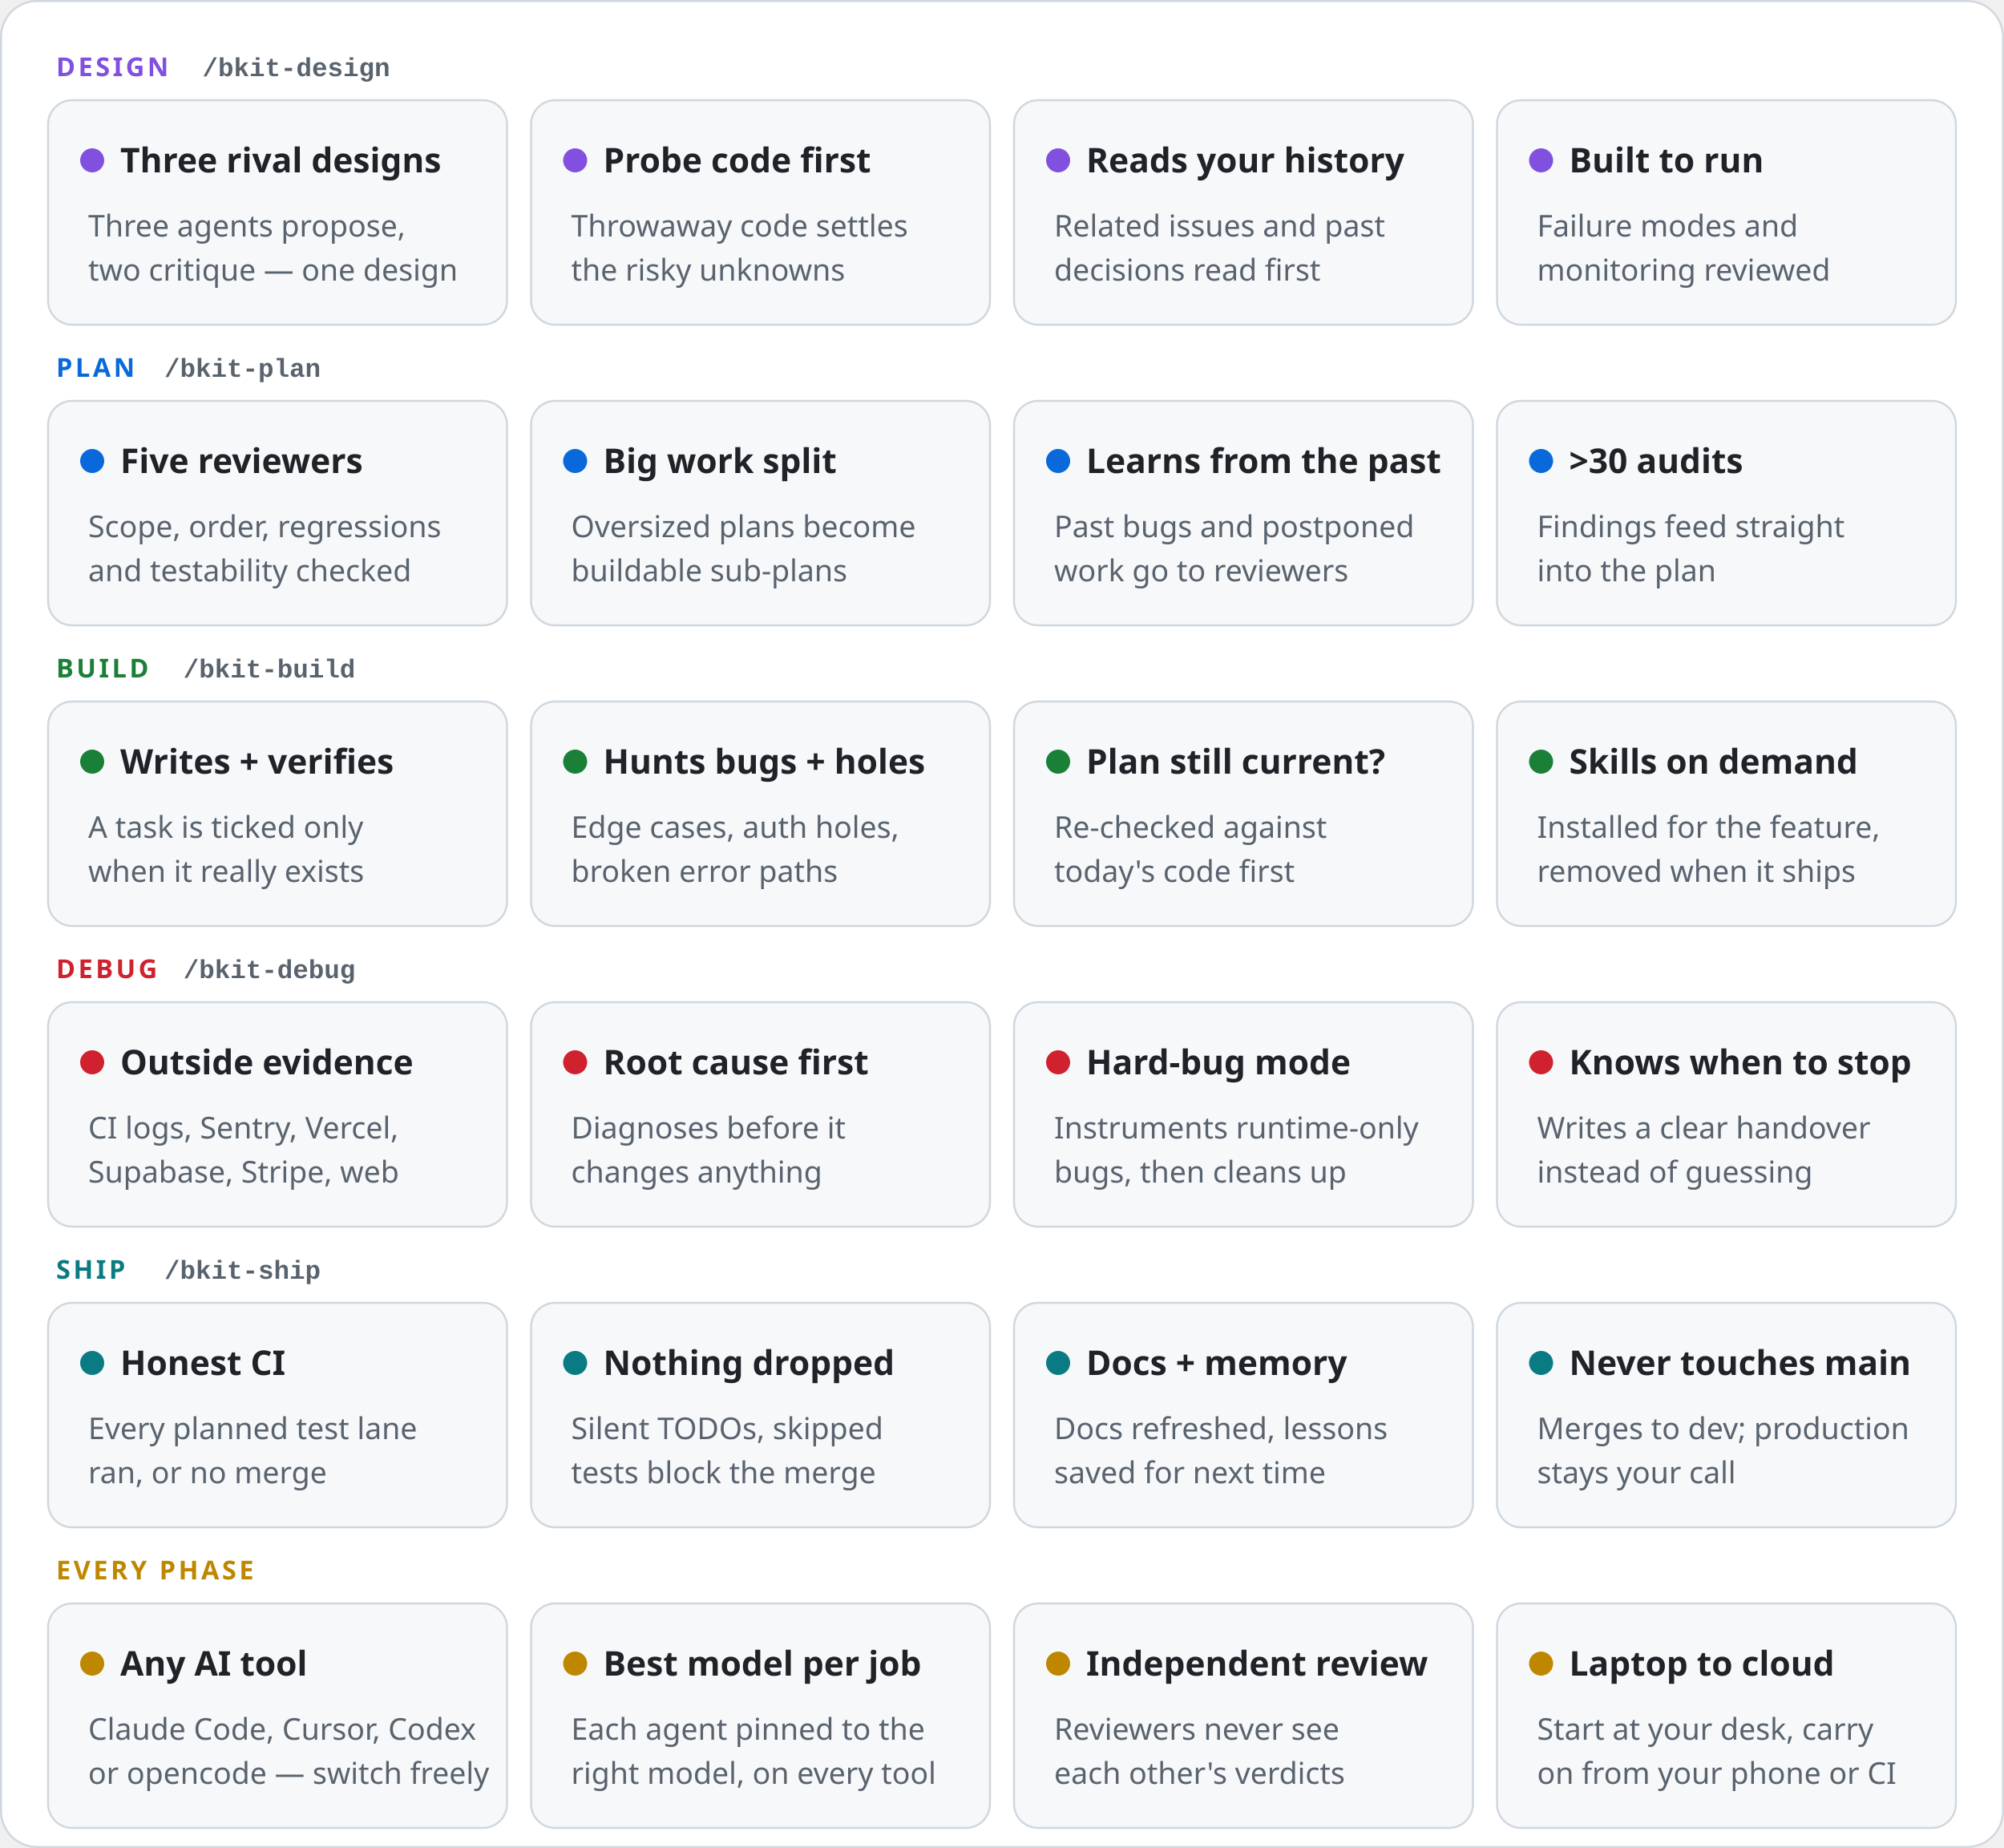
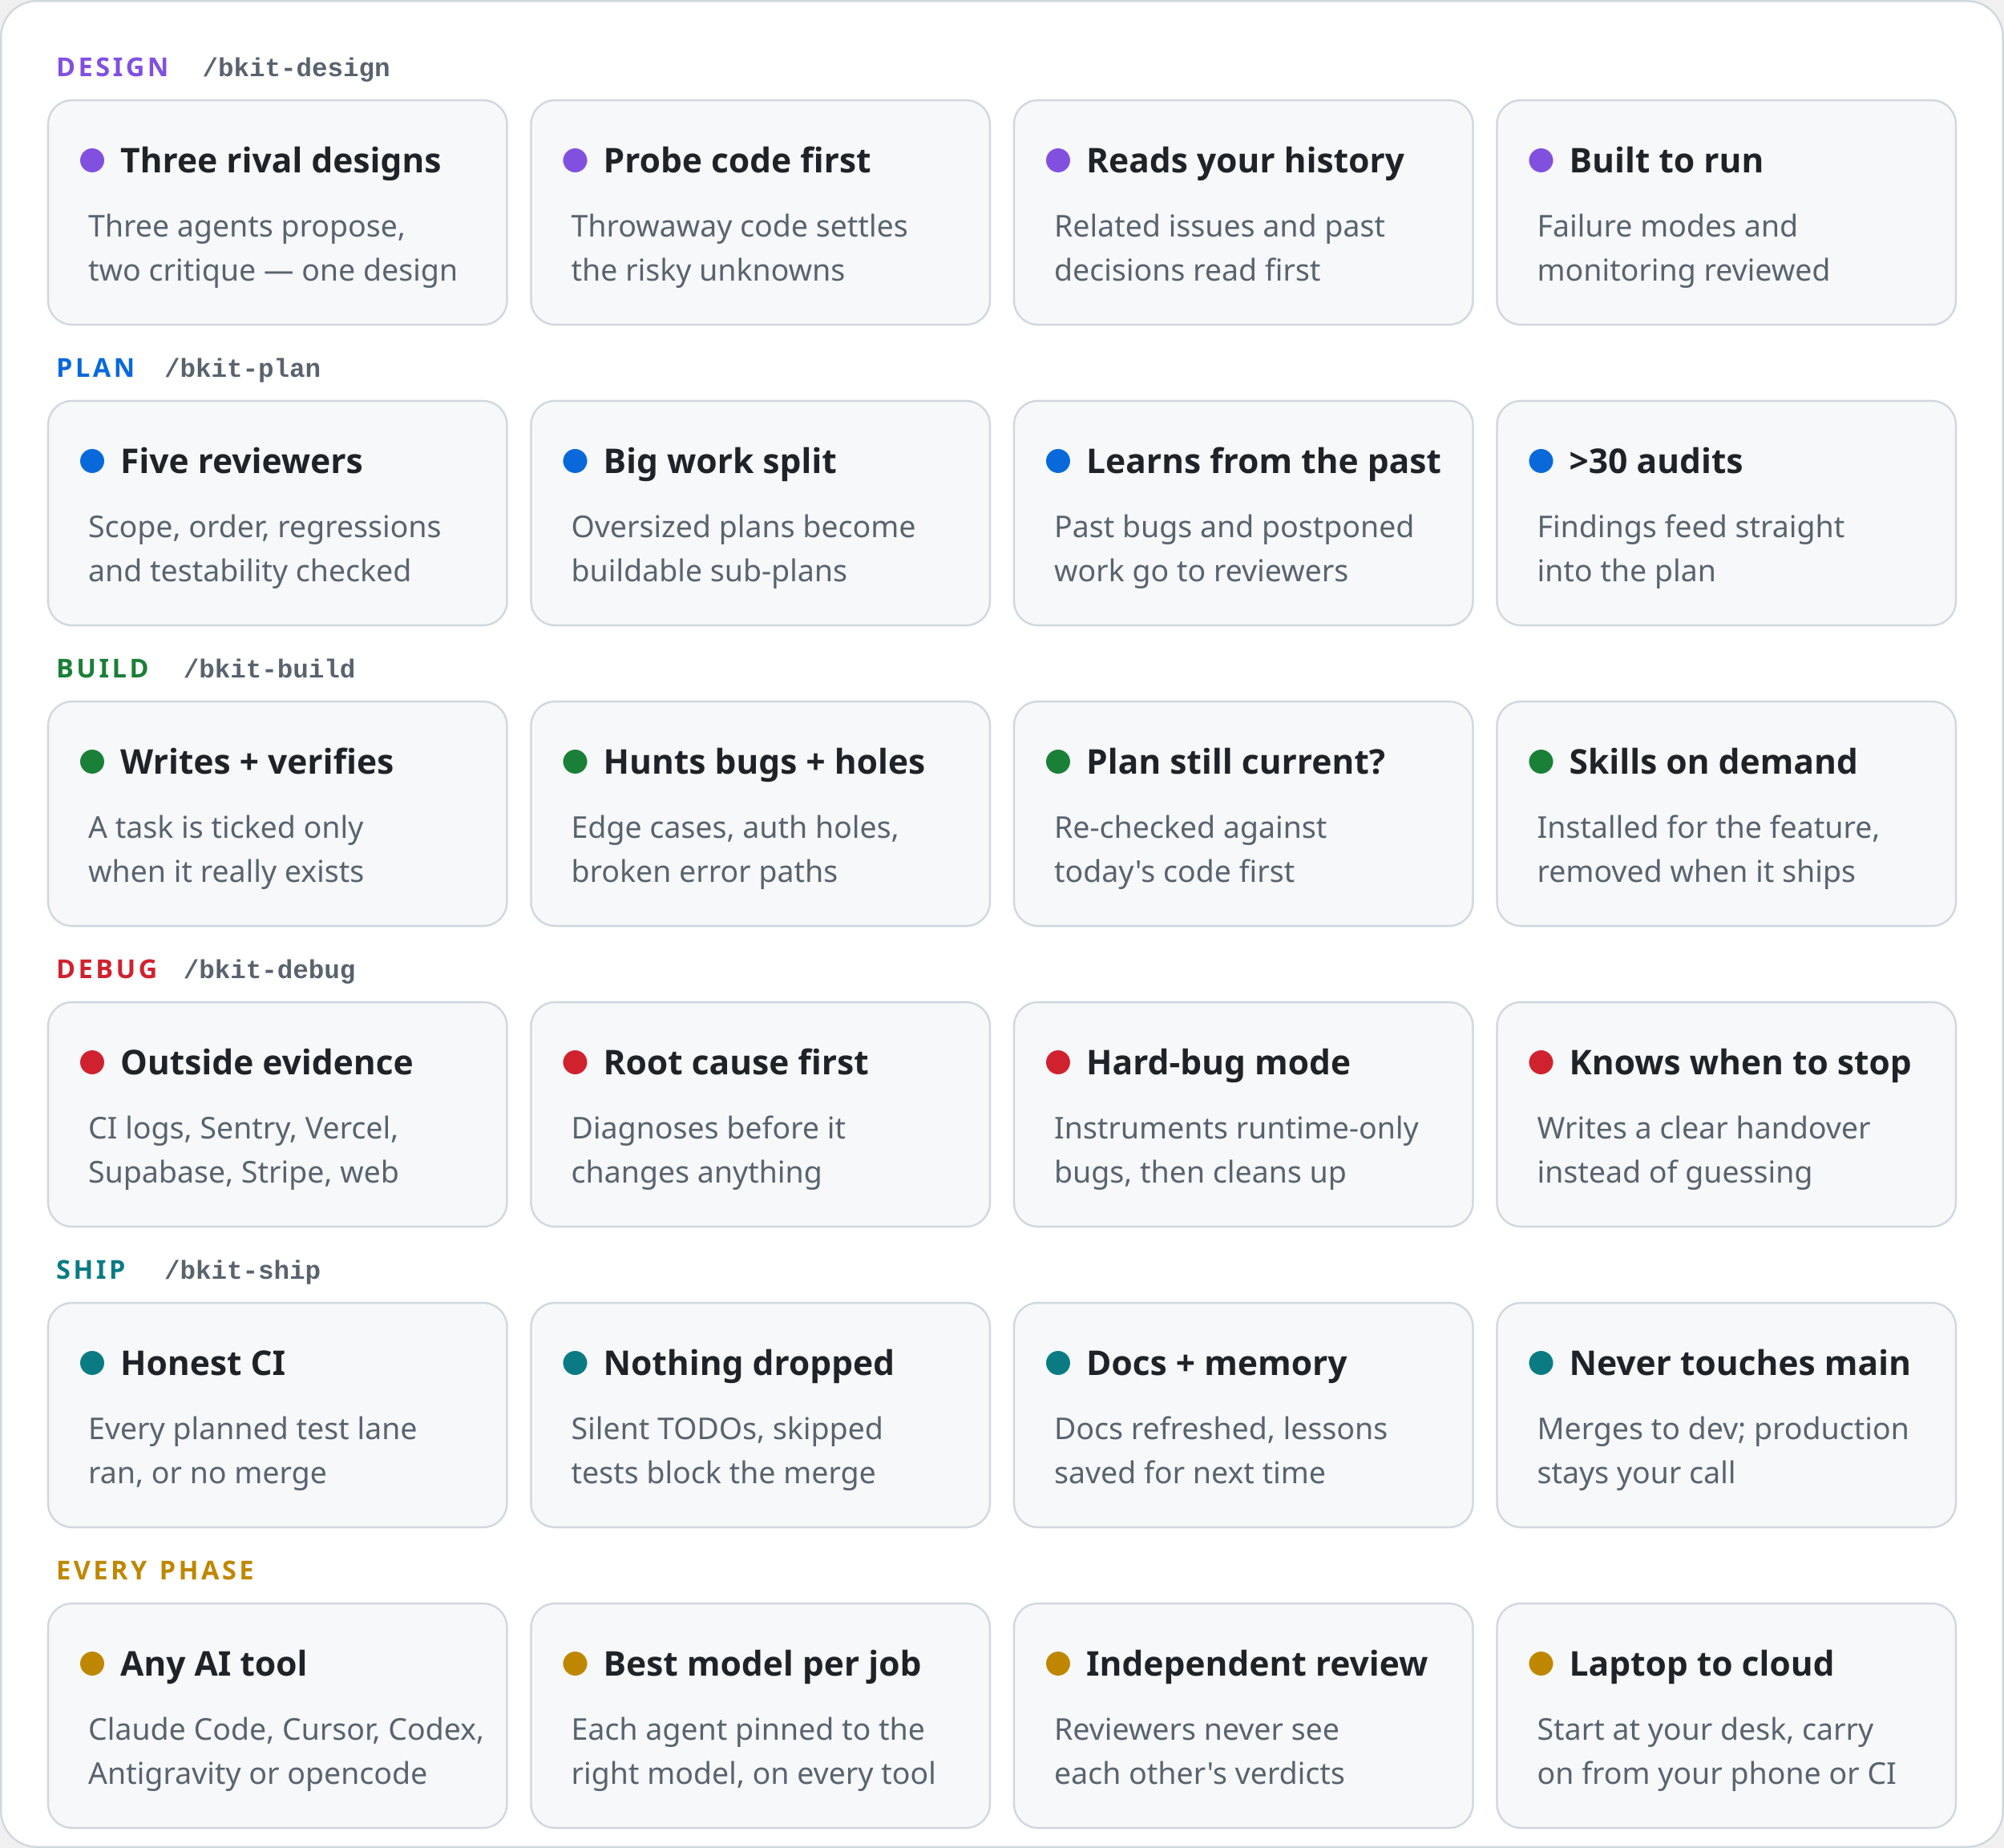
<svg xmlns="http://www.w3.org/2000/svg" width="1000" height="922" viewBox="0 0 1000 922" role="img" aria-label="What ships with bkit, one coloured row per phase. Design: three rival designs, probe code for the risky unknowns, reads your history, reviewed for failure modes. Plan: five reviewers, big work split up, learns from past bugs and postponed work, more than 30 audits. Build: writes and verifies, hunts bugs and security holes, checks the plan is still current, skills on demand. Debug: outside evidence from CI and your platforms, root cause first, hard-bug mode, knows when to stop. Ship: honest CI, nothing quietly dropped, docs and memory, never touches main. Every phase: any AI tool, best model per job, independent review, laptop to cloud.">
  <rect x="0.5" y="0.5" width="999" height="921" rx="18" fill="#ffffff" stroke="#d0d7de" />
  <text x="28" y="38" font-family="-apple-system, BlinkMacSystemFont, 'Segoe UI', 'Noto Sans', Helvetica, Arial, sans-serif" font-size="13" font-weight="700" fill="#8250df" text-anchor="start" letter-spacing="1.4">DESIGN</text>
  <text x="101" y="38" font-family="ui-monospace, SFMono-Regular, 'SF Mono', Menlo, Consolas, 'Liberation Mono', monospace" font-size="13" font-weight="600" fill="#59636e" text-anchor="start">/bkit-design</text>
  <rect x="24" y="50" width="229" height="112" rx="12" fill="#f6f8fa" stroke="#d0d7de" />
  <circle cx="46" cy="80" r="6" fill="#8250df" />
  <text x="60" y="86" font-family="-apple-system, BlinkMacSystemFont, 'Segoe UI', 'Noto Sans', Helvetica, Arial, sans-serif" font-size="17" font-weight="700" fill="#1f2328" text-anchor="start">Three rival designs</text>
  <text x="44" y="118" font-family="-apple-system, BlinkMacSystemFont, 'Segoe UI', 'Noto Sans', Helvetica, Arial, sans-serif" font-size="15" font-weight="400" fill="#59636e" text-anchor="start">Three agents propose,</text>
  <text x="44" y="140" font-family="-apple-system, BlinkMacSystemFont, 'Segoe UI', 'Noto Sans', Helvetica, Arial, sans-serif" font-size="15" font-weight="400" fill="#59636e" text-anchor="start">two critique — one design</text>
  <rect x="265" y="50" width="229" height="112" rx="12" fill="#f6f8fa" stroke="#d0d7de" />
  <circle cx="287" cy="80" r="6" fill="#8250df" />
  <text x="301" y="86" font-family="-apple-system, BlinkMacSystemFont, 'Segoe UI', 'Noto Sans', Helvetica, Arial, sans-serif" font-size="17" font-weight="700" fill="#1f2328" text-anchor="start">Probe code first</text>
  <text x="285" y="118" font-family="-apple-system, BlinkMacSystemFont, 'Segoe UI', 'Noto Sans', Helvetica, Arial, sans-serif" font-size="15" font-weight="400" fill="#59636e" text-anchor="start">Throwaway code settles</text>
  <text x="285" y="140" font-family="-apple-system, BlinkMacSystemFont, 'Segoe UI', 'Noto Sans', Helvetica, Arial, sans-serif" font-size="15" font-weight="400" fill="#59636e" text-anchor="start">the risky unknowns</text>
  <rect x="506" y="50" width="229" height="112" rx="12" fill="#f6f8fa" stroke="#d0d7de" />
  <circle cx="528" cy="80" r="6" fill="#8250df" />
  <text x="542" y="86" font-family="-apple-system, BlinkMacSystemFont, 'Segoe UI', 'Noto Sans', Helvetica, Arial, sans-serif" font-size="17" font-weight="700" fill="#1f2328" text-anchor="start">Reads your history</text>
  <text x="526" y="118" font-family="-apple-system, BlinkMacSystemFont, 'Segoe UI', 'Noto Sans', Helvetica, Arial, sans-serif" font-size="15" font-weight="400" fill="#59636e" text-anchor="start">Related issues and past</text>
  <text x="526" y="140" font-family="-apple-system, BlinkMacSystemFont, 'Segoe UI', 'Noto Sans', Helvetica, Arial, sans-serif" font-size="15" font-weight="400" fill="#59636e" text-anchor="start">decisions read first</text>
  <rect x="747" y="50" width="229" height="112" rx="12" fill="#f6f8fa" stroke="#d0d7de" />
  <circle cx="769" cy="80" r="6" fill="#8250df" />
  <text x="783" y="86" font-family="-apple-system, BlinkMacSystemFont, 'Segoe UI', 'Noto Sans', Helvetica, Arial, sans-serif" font-size="17" font-weight="700" fill="#1f2328" text-anchor="start">Built to run</text>
  <text x="767" y="118" font-family="-apple-system, BlinkMacSystemFont, 'Segoe UI', 'Noto Sans', Helvetica, Arial, sans-serif" font-size="15" font-weight="400" fill="#59636e" text-anchor="start">Failure modes and</text>
  <text x="767" y="140" font-family="-apple-system, BlinkMacSystemFont, 'Segoe UI', 'Noto Sans', Helvetica, Arial, sans-serif" font-size="15" font-weight="400" fill="#59636e" text-anchor="start">monitoring reviewed</text>
  <text x="28" y="188" font-family="-apple-system, BlinkMacSystemFont, 'Segoe UI', 'Noto Sans', Helvetica, Arial, sans-serif" font-size="13" font-weight="700" fill="#0969da" text-anchor="start" letter-spacing="1.4">PLAN</text>
  <text x="82" y="188" font-family="ui-monospace, SFMono-Regular, 'SF Mono', Menlo, Consolas, 'Liberation Mono', monospace" font-size="13" font-weight="600" fill="#59636e" text-anchor="start">/bkit-plan</text>
  <rect x="24" y="200" width="229" height="112" rx="12" fill="#f6f8fa" stroke="#d0d7de" />
  <circle cx="46" cy="230" r="6" fill="#0969da" />
  <text x="60" y="236" font-family="-apple-system, BlinkMacSystemFont, 'Segoe UI', 'Noto Sans', Helvetica, Arial, sans-serif" font-size="17" font-weight="700" fill="#1f2328" text-anchor="start">Five reviewers</text>
  <text x="44" y="268" font-family="-apple-system, BlinkMacSystemFont, 'Segoe UI', 'Noto Sans', Helvetica, Arial, sans-serif" font-size="15" font-weight="400" fill="#59636e" text-anchor="start">Scope, order, regressions</text>
  <text x="44" y="290" font-family="-apple-system, BlinkMacSystemFont, 'Segoe UI', 'Noto Sans', Helvetica, Arial, sans-serif" font-size="15" font-weight="400" fill="#59636e" text-anchor="start">and testability checked</text>
  <rect x="265" y="200" width="229" height="112" rx="12" fill="#f6f8fa" stroke="#d0d7de" />
  <circle cx="287" cy="230" r="6" fill="#0969da" />
  <text x="301" y="236" font-family="-apple-system, BlinkMacSystemFont, 'Segoe UI', 'Noto Sans', Helvetica, Arial, sans-serif" font-size="17" font-weight="700" fill="#1f2328" text-anchor="start">Big work split</text>
  <text x="285" y="268" font-family="-apple-system, BlinkMacSystemFont, 'Segoe UI', 'Noto Sans', Helvetica, Arial, sans-serif" font-size="15" font-weight="400" fill="#59636e" text-anchor="start">Oversized plans become</text>
  <text x="285" y="290" font-family="-apple-system, BlinkMacSystemFont, 'Segoe UI', 'Noto Sans', Helvetica, Arial, sans-serif" font-size="15" font-weight="400" fill="#59636e" text-anchor="start">buildable sub-plans</text>
  <rect x="506" y="200" width="229" height="112" rx="12" fill="#f6f8fa" stroke="#d0d7de" />
  <circle cx="528" cy="230" r="6" fill="#0969da" />
  <text x="542" y="236" font-family="-apple-system, BlinkMacSystemFont, 'Segoe UI', 'Noto Sans', Helvetica, Arial, sans-serif" font-size="17" font-weight="700" fill="#1f2328" text-anchor="start">Learns from the past</text>
  <text x="526" y="268" font-family="-apple-system, BlinkMacSystemFont, 'Segoe UI', 'Noto Sans', Helvetica, Arial, sans-serif" font-size="15" font-weight="400" fill="#59636e" text-anchor="start">Past bugs and postponed</text>
  <text x="526" y="290" font-family="-apple-system, BlinkMacSystemFont, 'Segoe UI', 'Noto Sans', Helvetica, Arial, sans-serif" font-size="15" font-weight="400" fill="#59636e" text-anchor="start">work go to reviewers</text>
  <rect x="747" y="200" width="229" height="112" rx="12" fill="#f6f8fa" stroke="#d0d7de" />
  <circle cx="769" cy="230" r="6" fill="#0969da" />
  <text x="783" y="236" font-family="-apple-system, BlinkMacSystemFont, 'Segoe UI', 'Noto Sans', Helvetica, Arial, sans-serif" font-size="17" font-weight="700" fill="#1f2328" text-anchor="start">&gt;30 audits</text>
  <text x="767" y="268" font-family="-apple-system, BlinkMacSystemFont, 'Segoe UI', 'Noto Sans', Helvetica, Arial, sans-serif" font-size="15" font-weight="400" fill="#59636e" text-anchor="start">Findings feed straight</text>
  <text x="767" y="290" font-family="-apple-system, BlinkMacSystemFont, 'Segoe UI', 'Noto Sans', Helvetica, Arial, sans-serif" font-size="15" font-weight="400" fill="#59636e" text-anchor="start">into the plan</text>
  <text x="28" y="338" font-family="-apple-system, BlinkMacSystemFont, 'Segoe UI', 'Noto Sans', Helvetica, Arial, sans-serif" font-size="13" font-weight="700" fill="#1a7f37" text-anchor="start" letter-spacing="1.4">BUILD</text>
  <text x="91.5" y="338" font-family="ui-monospace, SFMono-Regular, 'SF Mono', Menlo, Consolas, 'Liberation Mono', monospace" font-size="13" font-weight="600" fill="#59636e" text-anchor="start">/bkit-build</text>
  <rect x="24" y="350" width="229" height="112" rx="12" fill="#f6f8fa" stroke="#d0d7de" />
  <circle cx="46" cy="380" r="6" fill="#1a7f37" />
  <text x="60" y="386" font-family="-apple-system, BlinkMacSystemFont, 'Segoe UI', 'Noto Sans', Helvetica, Arial, sans-serif" font-size="17" font-weight="700" fill="#1f2328" text-anchor="start">Writes + verifies</text>
  <text x="44" y="418" font-family="-apple-system, BlinkMacSystemFont, 'Segoe UI', 'Noto Sans', Helvetica, Arial, sans-serif" font-size="15" font-weight="400" fill="#59636e" text-anchor="start">A task is ticked only</text>
  <text x="44" y="440" font-family="-apple-system, BlinkMacSystemFont, 'Segoe UI', 'Noto Sans', Helvetica, Arial, sans-serif" font-size="15" font-weight="400" fill="#59636e" text-anchor="start">when it really exists</text>
  <rect x="265" y="350" width="229" height="112" rx="12" fill="#f6f8fa" stroke="#d0d7de" />
  <circle cx="287" cy="380" r="6" fill="#1a7f37" />
  <text x="301" y="386" font-family="-apple-system, BlinkMacSystemFont, 'Segoe UI', 'Noto Sans', Helvetica, Arial, sans-serif" font-size="17" font-weight="700" fill="#1f2328" text-anchor="start">Hunts bugs + holes</text>
  <text x="285" y="418" font-family="-apple-system, BlinkMacSystemFont, 'Segoe UI', 'Noto Sans', Helvetica, Arial, sans-serif" font-size="15" font-weight="400" fill="#59636e" text-anchor="start">Edge cases, auth holes,</text>
  <text x="285" y="440" font-family="-apple-system, BlinkMacSystemFont, 'Segoe UI', 'Noto Sans', Helvetica, Arial, sans-serif" font-size="15" font-weight="400" fill="#59636e" text-anchor="start">broken error paths</text>
  <rect x="506" y="350" width="229" height="112" rx="12" fill="#f6f8fa" stroke="#d0d7de" />
  <circle cx="528" cy="380" r="6" fill="#1a7f37" />
  <text x="542" y="386" font-family="-apple-system, BlinkMacSystemFont, 'Segoe UI', 'Noto Sans', Helvetica, Arial, sans-serif" font-size="17" font-weight="700" fill="#1f2328" text-anchor="start">Plan still current?</text>
  <text x="526" y="418" font-family="-apple-system, BlinkMacSystemFont, 'Segoe UI', 'Noto Sans', Helvetica, Arial, sans-serif" font-size="15" font-weight="400" fill="#59636e" text-anchor="start">Re-checked against</text>
  <text x="526" y="440" font-family="-apple-system, BlinkMacSystemFont, 'Segoe UI', 'Noto Sans', Helvetica, Arial, sans-serif" font-size="15" font-weight="400" fill="#59636e" text-anchor="start">today's code first</text>
  <rect x="747" y="350" width="229" height="112" rx="12" fill="#f6f8fa" stroke="#d0d7de" />
  <circle cx="769" cy="380" r="6" fill="#1a7f37" />
  <text x="783" y="386" font-family="-apple-system, BlinkMacSystemFont, 'Segoe UI', 'Noto Sans', Helvetica, Arial, sans-serif" font-size="17" font-weight="700" fill="#1f2328" text-anchor="start">Skills on demand</text>
  <text x="767" y="418" font-family="-apple-system, BlinkMacSystemFont, 'Segoe UI', 'Noto Sans', Helvetica, Arial, sans-serif" font-size="15" font-weight="400" fill="#59636e" text-anchor="start">Installed for the feature,</text>
  <text x="767" y="440" font-family="-apple-system, BlinkMacSystemFont, 'Segoe UI', 'Noto Sans', Helvetica, Arial, sans-serif" font-size="15" font-weight="400" fill="#59636e" text-anchor="start">removed when it ships</text>
  <text x="28" y="488" font-family="-apple-system, BlinkMacSystemFont, 'Segoe UI', 'Noto Sans', Helvetica, Arial, sans-serif" font-size="13" font-weight="700" fill="#cf222e" text-anchor="start" letter-spacing="1.4">DEBUG</text>
  <text x="91.5" y="488" font-family="ui-monospace, SFMono-Regular, 'SF Mono', Menlo, Consolas, 'Liberation Mono', monospace" font-size="13" font-weight="600" fill="#59636e" text-anchor="start">/bkit-debug</text>
  <rect x="24" y="500" width="229" height="112" rx="12" fill="#f6f8fa" stroke="#d0d7de" />
  <circle cx="46" cy="530" r="6" fill="#cf222e" />
  <text x="60" y="536" font-family="-apple-system, BlinkMacSystemFont, 'Segoe UI', 'Noto Sans', Helvetica, Arial, sans-serif" font-size="17" font-weight="700" fill="#1f2328" text-anchor="start">Outside evidence</text>
  <text x="44" y="568" font-family="-apple-system, BlinkMacSystemFont, 'Segoe UI', 'Noto Sans', Helvetica, Arial, sans-serif" font-size="15" font-weight="400" fill="#59636e" text-anchor="start">CI logs, Sentry, Vercel,</text>
  <text x="44" y="590" font-family="-apple-system, BlinkMacSystemFont, 'Segoe UI', 'Noto Sans', Helvetica, Arial, sans-serif" font-size="15" font-weight="400" fill="#59636e" text-anchor="start">Supabase, Stripe, web</text>
  <rect x="265" y="500" width="229" height="112" rx="12" fill="#f6f8fa" stroke="#d0d7de" />
  <circle cx="287" cy="530" r="6" fill="#cf222e" />
  <text x="301" y="536" font-family="-apple-system, BlinkMacSystemFont, 'Segoe UI', 'Noto Sans', Helvetica, Arial, sans-serif" font-size="17" font-weight="700" fill="#1f2328" text-anchor="start">Root cause first</text>
  <text x="285" y="568" font-family="-apple-system, BlinkMacSystemFont, 'Segoe UI', 'Noto Sans', Helvetica, Arial, sans-serif" font-size="15" font-weight="400" fill="#59636e" text-anchor="start">Diagnoses before it</text>
  <text x="285" y="590" font-family="-apple-system, BlinkMacSystemFont, 'Segoe UI', 'Noto Sans', Helvetica, Arial, sans-serif" font-size="15" font-weight="400" fill="#59636e" text-anchor="start">changes anything</text>
  <rect x="506" y="500" width="229" height="112" rx="12" fill="#f6f8fa" stroke="#d0d7de" />
  <circle cx="528" cy="530" r="6" fill="#cf222e" />
  <text x="542" y="536" font-family="-apple-system, BlinkMacSystemFont, 'Segoe UI', 'Noto Sans', Helvetica, Arial, sans-serif" font-size="17" font-weight="700" fill="#1f2328" text-anchor="start">Hard-bug mode</text>
  <text x="526" y="568" font-family="-apple-system, BlinkMacSystemFont, 'Segoe UI', 'Noto Sans', Helvetica, Arial, sans-serif" font-size="15" font-weight="400" fill="#59636e" text-anchor="start">Instruments runtime-only</text>
  <text x="526" y="590" font-family="-apple-system, BlinkMacSystemFont, 'Segoe UI', 'Noto Sans', Helvetica, Arial, sans-serif" font-size="15" font-weight="400" fill="#59636e" text-anchor="start">bugs, then cleans up</text>
  <rect x="747" y="500" width="229" height="112" rx="12" fill="#f6f8fa" stroke="#d0d7de" />
  <circle cx="769" cy="530" r="6" fill="#cf222e" />
  <text x="783" y="536" font-family="-apple-system, BlinkMacSystemFont, 'Segoe UI', 'Noto Sans', Helvetica, Arial, sans-serif" font-size="17" font-weight="700" fill="#1f2328" text-anchor="start">Knows when to stop</text>
  <text x="767" y="568" font-family="-apple-system, BlinkMacSystemFont, 'Segoe UI', 'Noto Sans', Helvetica, Arial, sans-serif" font-size="15" font-weight="400" fill="#59636e" text-anchor="start">Writes a clear handover</text>
  <text x="767" y="590" font-family="-apple-system, BlinkMacSystemFont, 'Segoe UI', 'Noto Sans', Helvetica, Arial, sans-serif" font-size="15" font-weight="400" fill="#59636e" text-anchor="start">instead of guessing</text>
  <text x="28" y="638" font-family="-apple-system, BlinkMacSystemFont, 'Segoe UI', 'Noto Sans', Helvetica, Arial, sans-serif" font-size="13" font-weight="700" fill="#0a7b83" text-anchor="start" letter-spacing="1.4">SHIP</text>
  <text x="82" y="638" font-family="ui-monospace, SFMono-Regular, 'SF Mono', Menlo, Consolas, 'Liberation Mono', monospace" font-size="13" font-weight="600" fill="#59636e" text-anchor="start">/bkit-ship</text>
  <rect x="24" y="650" width="229" height="112" rx="12" fill="#f6f8fa" stroke="#d0d7de" />
  <circle cx="46" cy="680" r="6" fill="#0a7b83" />
  <text x="60" y="686" font-family="-apple-system, BlinkMacSystemFont, 'Segoe UI', 'Noto Sans', Helvetica, Arial, sans-serif" font-size="17" font-weight="700" fill="#1f2328" text-anchor="start">Honest CI</text>
  <text x="44" y="718" font-family="-apple-system, BlinkMacSystemFont, 'Segoe UI', 'Noto Sans', Helvetica, Arial, sans-serif" font-size="15" font-weight="400" fill="#59636e" text-anchor="start">Every planned test lane</text>
  <text x="44" y="740" font-family="-apple-system, BlinkMacSystemFont, 'Segoe UI', 'Noto Sans', Helvetica, Arial, sans-serif" font-size="15" font-weight="400" fill="#59636e" text-anchor="start">ran, or no merge</text>
  <rect x="265" y="650" width="229" height="112" rx="12" fill="#f6f8fa" stroke="#d0d7de" />
  <circle cx="287" cy="680" r="6" fill="#0a7b83" />
  <text x="301" y="686" font-family="-apple-system, BlinkMacSystemFont, 'Segoe UI', 'Noto Sans', Helvetica, Arial, sans-serif" font-size="17" font-weight="700" fill="#1f2328" text-anchor="start">Nothing dropped</text>
  <text x="285" y="718" font-family="-apple-system, BlinkMacSystemFont, 'Segoe UI', 'Noto Sans', Helvetica, Arial, sans-serif" font-size="15" font-weight="400" fill="#59636e" text-anchor="start">Silent TODOs, skipped</text>
  <text x="285" y="740" font-family="-apple-system, BlinkMacSystemFont, 'Segoe UI', 'Noto Sans', Helvetica, Arial, sans-serif" font-size="15" font-weight="400" fill="#59636e" text-anchor="start">tests block the merge</text>
  <rect x="506" y="650" width="229" height="112" rx="12" fill="#f6f8fa" stroke="#d0d7de" />
  <circle cx="528" cy="680" r="6" fill="#0a7b83" />
  <text x="542" y="686" font-family="-apple-system, BlinkMacSystemFont, 'Segoe UI', 'Noto Sans', Helvetica, Arial, sans-serif" font-size="17" font-weight="700" fill="#1f2328" text-anchor="start">Docs + memory</text>
  <text x="526" y="718" font-family="-apple-system, BlinkMacSystemFont, 'Segoe UI', 'Noto Sans', Helvetica, Arial, sans-serif" font-size="15" font-weight="400" fill="#59636e" text-anchor="start">Docs refreshed, lessons</text>
  <text x="526" y="740" font-family="-apple-system, BlinkMacSystemFont, 'Segoe UI', 'Noto Sans', Helvetica, Arial, sans-serif" font-size="15" font-weight="400" fill="#59636e" text-anchor="start">saved for next time</text>
  <rect x="747" y="650" width="229" height="112" rx="12" fill="#f6f8fa" stroke="#d0d7de" />
  <circle cx="769" cy="680" r="6" fill="#0a7b83" />
  <text x="783" y="686" font-family="-apple-system, BlinkMacSystemFont, 'Segoe UI', 'Noto Sans', Helvetica, Arial, sans-serif" font-size="17" font-weight="700" fill="#1f2328" text-anchor="start">Never touches main</text>
  <text x="767" y="718" font-family="-apple-system, BlinkMacSystemFont, 'Segoe UI', 'Noto Sans', Helvetica, Arial, sans-serif" font-size="15" font-weight="400" fill="#59636e" text-anchor="start">Merges to dev; production</text>
  <text x="767" y="740" font-family="-apple-system, BlinkMacSystemFont, 'Segoe UI', 'Noto Sans', Helvetica, Arial, sans-serif" font-size="15" font-weight="400" fill="#59636e" text-anchor="start">stays your call</text>
  <text x="28" y="788" font-family="-apple-system, BlinkMacSystemFont, 'Segoe UI', 'Noto Sans', Helvetica, Arial, sans-serif" font-size="13" font-weight="700" fill="#bf8700" text-anchor="start" letter-spacing="1.4">EVERY PHASE</text>
  <text x="148.5" y="788" font-family="ui-monospace, SFMono-Regular, 'SF Mono', Menlo, Consolas, 'Liberation Mono', monospace" font-size="13" font-weight="600" fill="#59636e" text-anchor="start" />
  <rect x="24" y="800" width="229" height="112" rx="12" fill="#f6f8fa" stroke="#d0d7de" />
  <circle cx="46" cy="830" r="6" fill="#bf8700" />
  <text x="60" y="836" font-family="-apple-system, BlinkMacSystemFont, 'Segoe UI', 'Noto Sans', Helvetica, Arial, sans-serif" font-size="17" font-weight="700" fill="#1f2328" text-anchor="start">Any AI tool</text>
-   <text x="44" y="868" font-family="-apple-system, BlinkMacSystemFont, 'Segoe UI', 'Noto Sans', Helvetica, Arial, sans-serif" font-size="15" font-weight="400" fill="#59636e" text-anchor="start">Claude Code, Cursor, Codex</text>
-   <text x="44" y="890" font-family="-apple-system, BlinkMacSystemFont, 'Segoe UI', 'Noto Sans', Helvetica, Arial, sans-serif" font-size="15" font-weight="400" fill="#59636e" text-anchor="start">or opencode — switch freely</text>
+   <text x="44" y="868" font-family="-apple-system, BlinkMacSystemFont, 'Segoe UI', 'Noto Sans', Helvetica, Arial, sans-serif" font-size="15" font-weight="400" fill="#59636e" text-anchor="start">Claude Code, Cursor, Codex,</text>
+   <text x="44" y="890" font-family="-apple-system, BlinkMacSystemFont, 'Segoe UI', 'Noto Sans', Helvetica, Arial, sans-serif" font-size="15" font-weight="400" fill="#59636e" text-anchor="start">Antigravity or opencode</text>
  <rect x="265" y="800" width="229" height="112" rx="12" fill="#f6f8fa" stroke="#d0d7de" />
  <circle cx="287" cy="830" r="6" fill="#bf8700" />
  <text x="301" y="836" font-family="-apple-system, BlinkMacSystemFont, 'Segoe UI', 'Noto Sans', Helvetica, Arial, sans-serif" font-size="17" font-weight="700" fill="#1f2328" text-anchor="start">Best model per job</text>
  <text x="285" y="868" font-family="-apple-system, BlinkMacSystemFont, 'Segoe UI', 'Noto Sans', Helvetica, Arial, sans-serif" font-size="15" font-weight="400" fill="#59636e" text-anchor="start">Each agent pinned to the</text>
  <text x="285" y="890" font-family="-apple-system, BlinkMacSystemFont, 'Segoe UI', 'Noto Sans', Helvetica, Arial, sans-serif" font-size="15" font-weight="400" fill="#59636e" text-anchor="start">right model, on every tool</text>
  <rect x="506" y="800" width="229" height="112" rx="12" fill="#f6f8fa" stroke="#d0d7de" />
  <circle cx="528" cy="830" r="6" fill="#bf8700" />
  <text x="542" y="836" font-family="-apple-system, BlinkMacSystemFont, 'Segoe UI', 'Noto Sans', Helvetica, Arial, sans-serif" font-size="17" font-weight="700" fill="#1f2328" text-anchor="start">Independent review</text>
  <text x="526" y="868" font-family="-apple-system, BlinkMacSystemFont, 'Segoe UI', 'Noto Sans', Helvetica, Arial, sans-serif" font-size="15" font-weight="400" fill="#59636e" text-anchor="start">Reviewers never see</text>
  <text x="526" y="890" font-family="-apple-system, BlinkMacSystemFont, 'Segoe UI', 'Noto Sans', Helvetica, Arial, sans-serif" font-size="15" font-weight="400" fill="#59636e" text-anchor="start">each other's verdicts</text>
  <rect x="747" y="800" width="229" height="112" rx="12" fill="#f6f8fa" stroke="#d0d7de" />
  <circle cx="769" cy="830" r="6" fill="#bf8700" />
  <text x="783" y="836" font-family="-apple-system, BlinkMacSystemFont, 'Segoe UI', 'Noto Sans', Helvetica, Arial, sans-serif" font-size="17" font-weight="700" fill="#1f2328" text-anchor="start">Laptop to cloud</text>
  <text x="767" y="868" font-family="-apple-system, BlinkMacSystemFont, 'Segoe UI', 'Noto Sans', Helvetica, Arial, sans-serif" font-size="15" font-weight="400" fill="#59636e" text-anchor="start">Start at your desk, carry</text>
  <text x="767" y="890" font-family="-apple-system, BlinkMacSystemFont, 'Segoe UI', 'Noto Sans', Helvetica, Arial, sans-serif" font-size="15" font-weight="400" fill="#59636e" text-anchor="start">on from your phone or CI</text>
</svg>
